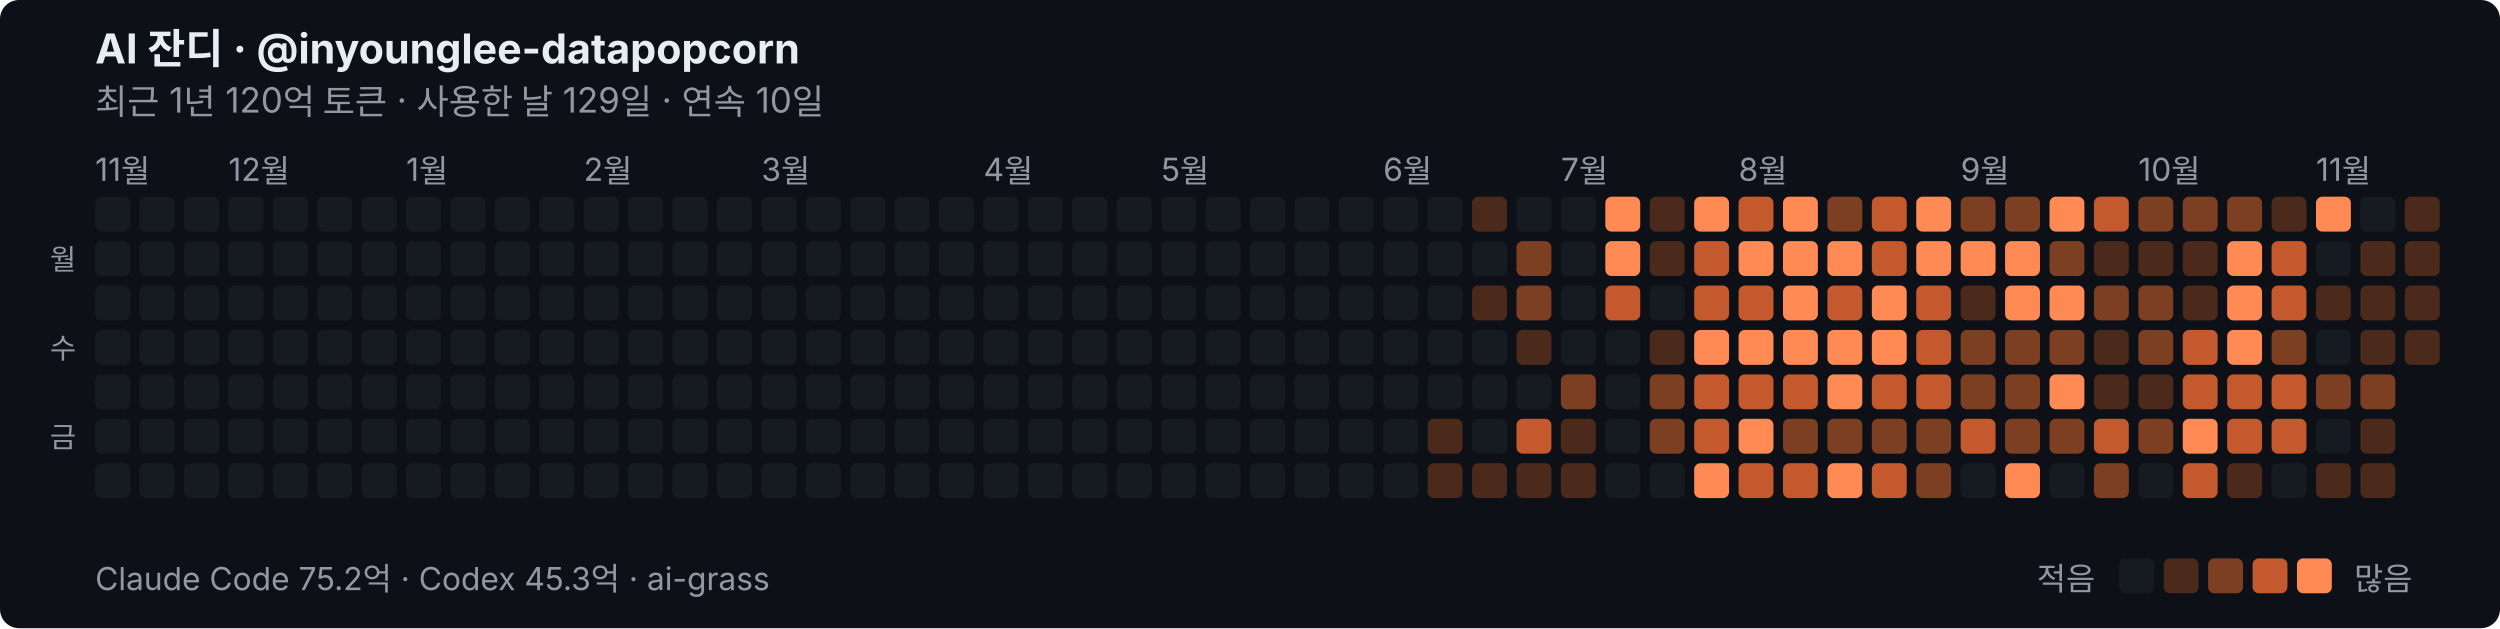
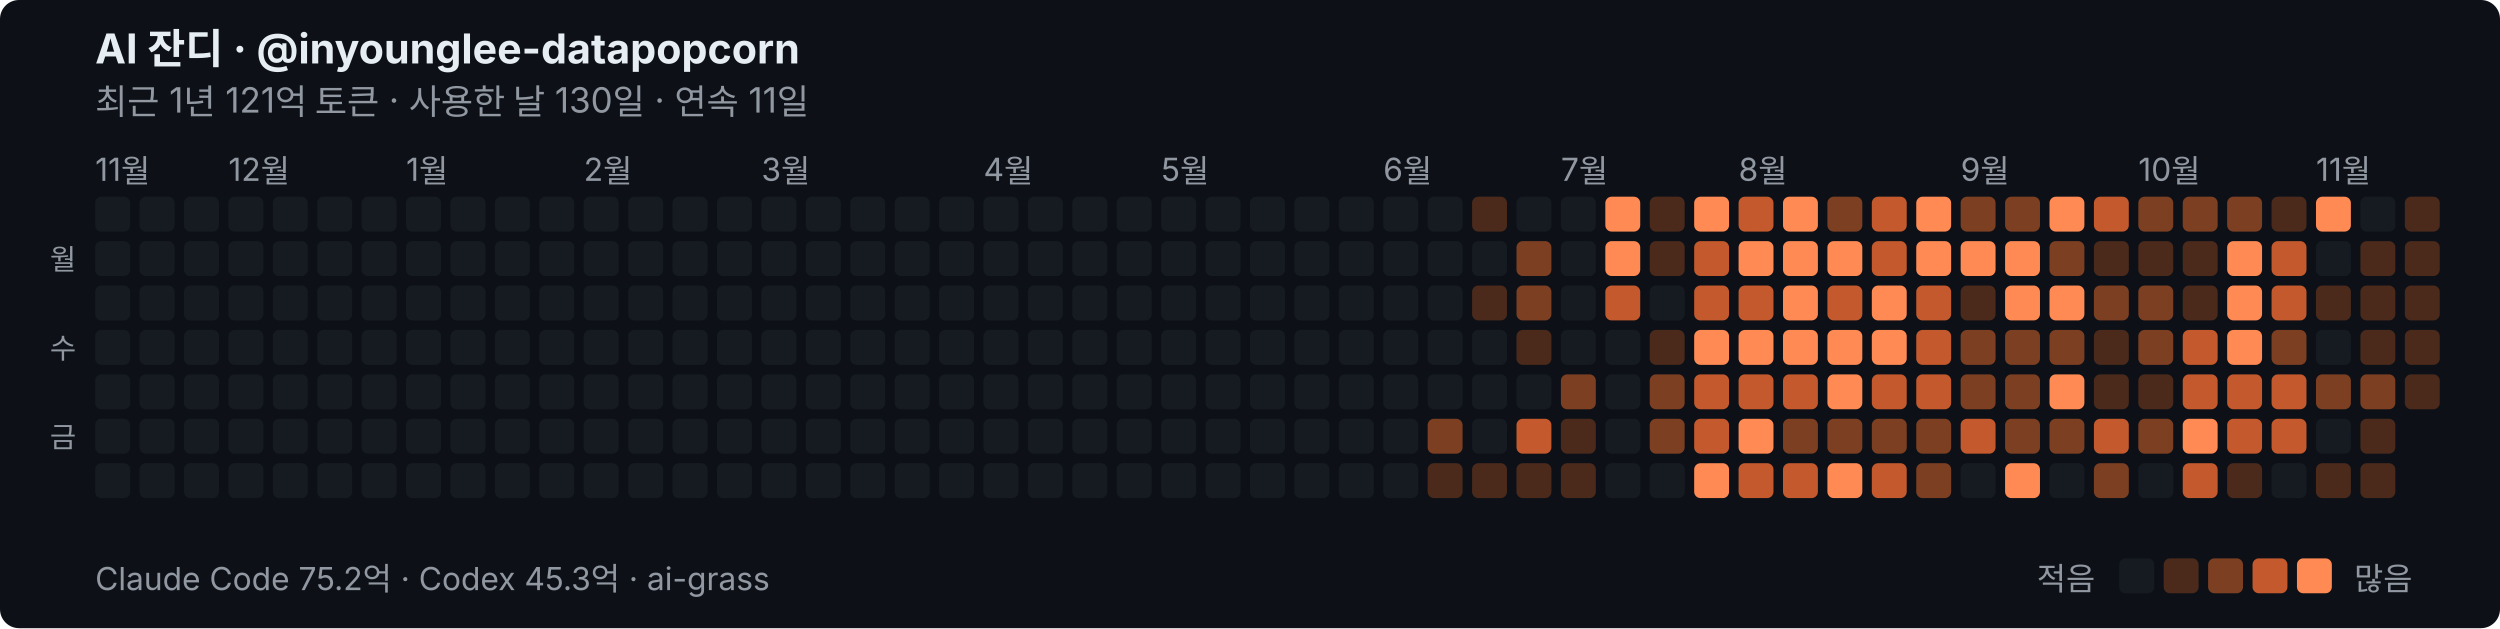
- <svg xmlns="http://www.w3.org/2000/svg" width="788" height="198" viewBox="0 0 788 198" role="img" aria-label="AI 잔디 · @inyounglee-datapopcorn 최근 1년 120억 토큰 · 사용한 날 129일 · 연속 10일">
+ <svg xmlns="http://www.w3.org/2000/svg" width="788" height="198" viewBox="0 0 788 198" role="img" aria-label="AI 잔디 · @inyounglee-datapopcorn 최근 1년 121억 토큰 · 사용한 날 130일 · 연속 11일">
  <rect width="788" height="198" rx="6" fill="#0d1117" />
  <g font-family="-apple-system,BlinkMacSystemFont,'Segoe UI','Apple SD Gothic Neo','Malgun Gothic',sans-serif">
    <text x="30" y="20" font-size="13" font-weight="700" fill="#e6edf3">AI 잔디 · @inyounglee-datapopcorn</text>
-     <text x="30" y="36" font-size="11" fill="#9198a1">최근 1년 120억 토큰 · 사용한 날 129일 · 연속 10일</text>
+     <text x="30" y="36" font-size="11" fill="#9198a1">최근 1년 121억 토큰 · 사용한 날 130일 · 연속 11일</text>
    <text x="30" y="57" font-size="10" fill="#9198a1">11월</text>
    <text x="72" y="57" font-size="10" fill="#9198a1">12월</text>
    <text x="128" y="57" font-size="10" fill="#9198a1">1월</text>
    <text x="184" y="57" font-size="10" fill="#9198a1">2월</text>
    <text x="240" y="57" font-size="10" fill="#9198a1">3월</text>
    <text x="310" y="57" font-size="10" fill="#9198a1">4월</text>
    <text x="366" y="57" font-size="10" fill="#9198a1">5월</text>
    <text x="436" y="57" font-size="10" fill="#9198a1">6월</text>
    <text x="492" y="57" font-size="10" fill="#9198a1">7월</text>
    <text x="548" y="57" font-size="10" fill="#9198a1">8월</text>
    <text x="618" y="57" font-size="10" fill="#9198a1">9월</text>
    <text x="674" y="57" font-size="10" fill="#9198a1">10월</text>
    <text x="730" y="57" font-size="10" fill="#9198a1">11월</text>
    <text x="24" y="85" font-size="9" text-anchor="end" fill="#9198a1">월</text>
    <text x="24" y="113" font-size="9" text-anchor="end" fill="#9198a1">수</text>
    <text x="24" y="141" font-size="9" text-anchor="end" fill="#9198a1">금</text>
    <rect x="30" y="62" width="11" height="11" rx="2" fill="#161b22" />
    <rect x="30" y="76" width="11" height="11" rx="2" fill="#161b22" />
    <rect x="30" y="90" width="11" height="11" rx="2" fill="#161b22" />
    <rect x="30" y="104" width="11" height="11" rx="2" fill="#161b22" />
    <rect x="30" y="118" width="11" height="11" rx="2" fill="#161b22" />
    <rect x="30" y="132" width="11" height="11" rx="2" fill="#161b22" />
    <rect x="30" y="146" width="11" height="11" rx="2" fill="#161b22" />
    <rect x="44" y="62" width="11" height="11" rx="2" fill="#161b22" />
    <rect x="44" y="76" width="11" height="11" rx="2" fill="#161b22" />
    <rect x="44" y="90" width="11" height="11" rx="2" fill="#161b22" />
    <rect x="44" y="104" width="11" height="11" rx="2" fill="#161b22" />
    <rect x="44" y="118" width="11" height="11" rx="2" fill="#161b22" />
    <rect x="44" y="132" width="11" height="11" rx="2" fill="#161b22" />
    <rect x="44" y="146" width="11" height="11" rx="2" fill="#161b22" />
    <rect x="58" y="62" width="11" height="11" rx="2" fill="#161b22" />
    <rect x="58" y="76" width="11" height="11" rx="2" fill="#161b22" />
    <rect x="58" y="90" width="11" height="11" rx="2" fill="#161b22" />
    <rect x="58" y="104" width="11" height="11" rx="2" fill="#161b22" />
    <rect x="58" y="118" width="11" height="11" rx="2" fill="#161b22" />
    <rect x="58" y="132" width="11" height="11" rx="2" fill="#161b22" />
    <rect x="58" y="146" width="11" height="11" rx="2" fill="#161b22" />
    <rect x="72" y="62" width="11" height="11" rx="2" fill="#161b22" />
    <rect x="72" y="76" width="11" height="11" rx="2" fill="#161b22" />
    <rect x="72" y="90" width="11" height="11" rx="2" fill="#161b22" />
    <rect x="72" y="104" width="11" height="11" rx="2" fill="#161b22" />
    <rect x="72" y="118" width="11" height="11" rx="2" fill="#161b22" />
    <rect x="72" y="132" width="11" height="11" rx="2" fill="#161b22" />
    <rect x="72" y="146" width="11" height="11" rx="2" fill="#161b22" />
    <rect x="86" y="62" width="11" height="11" rx="2" fill="#161b22" />
    <rect x="86" y="76" width="11" height="11" rx="2" fill="#161b22" />
    <rect x="86" y="90" width="11" height="11" rx="2" fill="#161b22" />
    <rect x="86" y="104" width="11" height="11" rx="2" fill="#161b22" />
    <rect x="86" y="118" width="11" height="11" rx="2" fill="#161b22" />
    <rect x="86" y="132" width="11" height="11" rx="2" fill="#161b22" />
    <rect x="86" y="146" width="11" height="11" rx="2" fill="#161b22" />
    <rect x="100" y="62" width="11" height="11" rx="2" fill="#161b22" />
    <rect x="100" y="76" width="11" height="11" rx="2" fill="#161b22" />
    <rect x="100" y="90" width="11" height="11" rx="2" fill="#161b22" />
    <rect x="100" y="104" width="11" height="11" rx="2" fill="#161b22" />
    <rect x="100" y="118" width="11" height="11" rx="2" fill="#161b22" />
    <rect x="100" y="132" width="11" height="11" rx="2" fill="#161b22" />
    <rect x="100" y="146" width="11" height="11" rx="2" fill="#161b22" />
    <rect x="114" y="62" width="11" height="11" rx="2" fill="#161b22" />
    <rect x="114" y="76" width="11" height="11" rx="2" fill="#161b22" />
    <rect x="114" y="90" width="11" height="11" rx="2" fill="#161b22" />
    <rect x="114" y="104" width="11" height="11" rx="2" fill="#161b22" />
    <rect x="114" y="118" width="11" height="11" rx="2" fill="#161b22" />
    <rect x="114" y="132" width="11" height="11" rx="2" fill="#161b22" />
    <rect x="114" y="146" width="11" height="11" rx="2" fill="#161b22" />
    <rect x="128" y="62" width="11" height="11" rx="2" fill="#161b22" />
    <rect x="128" y="76" width="11" height="11" rx="2" fill="#161b22" />
    <rect x="128" y="90" width="11" height="11" rx="2" fill="#161b22" />
    <rect x="128" y="104" width="11" height="11" rx="2" fill="#161b22" />
    <rect x="128" y="118" width="11" height="11" rx="2" fill="#161b22" />
    <rect x="128" y="132" width="11" height="11" rx="2" fill="#161b22" />
    <rect x="128" y="146" width="11" height="11" rx="2" fill="#161b22" />
    <rect x="142" y="62" width="11" height="11" rx="2" fill="#161b22" />
    <rect x="142" y="76" width="11" height="11" rx="2" fill="#161b22" />
    <rect x="142" y="90" width="11" height="11" rx="2" fill="#161b22" />
    <rect x="142" y="104" width="11" height="11" rx="2" fill="#161b22" />
    <rect x="142" y="118" width="11" height="11" rx="2" fill="#161b22" />
    <rect x="142" y="132" width="11" height="11" rx="2" fill="#161b22" />
    <rect x="142" y="146" width="11" height="11" rx="2" fill="#161b22" />
    <rect x="156" y="62" width="11" height="11" rx="2" fill="#161b22" />
    <rect x="156" y="76" width="11" height="11" rx="2" fill="#161b22" />
    <rect x="156" y="90" width="11" height="11" rx="2" fill="#161b22" />
    <rect x="156" y="104" width="11" height="11" rx="2" fill="#161b22" />
    <rect x="156" y="118" width="11" height="11" rx="2" fill="#161b22" />
    <rect x="156" y="132" width="11" height="11" rx="2" fill="#161b22" />
    <rect x="156" y="146" width="11" height="11" rx="2" fill="#161b22" />
    <rect x="170" y="62" width="11" height="11" rx="2" fill="#161b22" />
    <rect x="170" y="76" width="11" height="11" rx="2" fill="#161b22" />
    <rect x="170" y="90" width="11" height="11" rx="2" fill="#161b22" />
    <rect x="170" y="104" width="11" height="11" rx="2" fill="#161b22" />
    <rect x="170" y="118" width="11" height="11" rx="2" fill="#161b22" />
    <rect x="170" y="132" width="11" height="11" rx="2" fill="#161b22" />
    <rect x="170" y="146" width="11" height="11" rx="2" fill="#161b22" />
    <rect x="184" y="62" width="11" height="11" rx="2" fill="#161b22" />
    <rect x="184" y="76" width="11" height="11" rx="2" fill="#161b22" />
    <rect x="184" y="90" width="11" height="11" rx="2" fill="#161b22" />
    <rect x="184" y="104" width="11" height="11" rx="2" fill="#161b22" />
    <rect x="184" y="118" width="11" height="11" rx="2" fill="#161b22" />
    <rect x="184" y="132" width="11" height="11" rx="2" fill="#161b22" />
    <rect x="184" y="146" width="11" height="11" rx="2" fill="#161b22" />
    <rect x="198" y="62" width="11" height="11" rx="2" fill="#161b22" />
    <rect x="198" y="76" width="11" height="11" rx="2" fill="#161b22" />
    <rect x="198" y="90" width="11" height="11" rx="2" fill="#161b22" />
    <rect x="198" y="104" width="11" height="11" rx="2" fill="#161b22" />
    <rect x="198" y="118" width="11" height="11" rx="2" fill="#161b22" />
    <rect x="198" y="132" width="11" height="11" rx="2" fill="#161b22" />
    <rect x="198" y="146" width="11" height="11" rx="2" fill="#161b22" />
    <rect x="212" y="62" width="11" height="11" rx="2" fill="#161b22" />
    <rect x="212" y="76" width="11" height="11" rx="2" fill="#161b22" />
    <rect x="212" y="90" width="11" height="11" rx="2" fill="#161b22" />
    <rect x="212" y="104" width="11" height="11" rx="2" fill="#161b22" />
    <rect x="212" y="118" width="11" height="11" rx="2" fill="#161b22" />
    <rect x="212" y="132" width="11" height="11" rx="2" fill="#161b22" />
    <rect x="212" y="146" width="11" height="11" rx="2" fill="#161b22" />
    <rect x="226" y="62" width="11" height="11" rx="2" fill="#161b22" />
    <rect x="226" y="76" width="11" height="11" rx="2" fill="#161b22" />
    <rect x="226" y="90" width="11" height="11" rx="2" fill="#161b22" />
    <rect x="226" y="104" width="11" height="11" rx="2" fill="#161b22" />
    <rect x="226" y="118" width="11" height="11" rx="2" fill="#161b22" />
    <rect x="226" y="132" width="11" height="11" rx="2" fill="#161b22" />
    <rect x="226" y="146" width="11" height="11" rx="2" fill="#161b22" />
    <rect x="240" y="62" width="11" height="11" rx="2" fill="#161b22" />
    <rect x="240" y="76" width="11" height="11" rx="2" fill="#161b22" />
    <rect x="240" y="90" width="11" height="11" rx="2" fill="#161b22" />
    <rect x="240" y="104" width="11" height="11" rx="2" fill="#161b22" />
    <rect x="240" y="118" width="11" height="11" rx="2" fill="#161b22" />
    <rect x="240" y="132" width="11" height="11" rx="2" fill="#161b22" />
    <rect x="240" y="146" width="11" height="11" rx="2" fill="#161b22" />
    <rect x="254" y="62" width="11" height="11" rx="2" fill="#161b22" />
    <rect x="254" y="76" width="11" height="11" rx="2" fill="#161b22" />
    <rect x="254" y="90" width="11" height="11" rx="2" fill="#161b22" />
    <rect x="254" y="104" width="11" height="11" rx="2" fill="#161b22" />
    <rect x="254" y="118" width="11" height="11" rx="2" fill="#161b22" />
    <rect x="254" y="132" width="11" height="11" rx="2" fill="#161b22" />
    <rect x="254" y="146" width="11" height="11" rx="2" fill="#161b22" />
    <rect x="268" y="62" width="11" height="11" rx="2" fill="#161b22" />
    <rect x="268" y="76" width="11" height="11" rx="2" fill="#161b22" />
    <rect x="268" y="90" width="11" height="11" rx="2" fill="#161b22" />
    <rect x="268" y="104" width="11" height="11" rx="2" fill="#161b22" />
    <rect x="268" y="118" width="11" height="11" rx="2" fill="#161b22" />
    <rect x="268" y="132" width="11" height="11" rx="2" fill="#161b22" />
    <rect x="268" y="146" width="11" height="11" rx="2" fill="#161b22" />
    <rect x="282" y="62" width="11" height="11" rx="2" fill="#161b22" />
    <rect x="282" y="76" width="11" height="11" rx="2" fill="#161b22" />
    <rect x="282" y="90" width="11" height="11" rx="2" fill="#161b22" />
    <rect x="282" y="104" width="11" height="11" rx="2" fill="#161b22" />
    <rect x="282" y="118" width="11" height="11" rx="2" fill="#161b22" />
    <rect x="282" y="132" width="11" height="11" rx="2" fill="#161b22" />
    <rect x="282" y="146" width="11" height="11" rx="2" fill="#161b22" />
    <rect x="296" y="62" width="11" height="11" rx="2" fill="#161b22" />
    <rect x="296" y="76" width="11" height="11" rx="2" fill="#161b22" />
    <rect x="296" y="90" width="11" height="11" rx="2" fill="#161b22" />
    <rect x="296" y="104" width="11" height="11" rx="2" fill="#161b22" />
    <rect x="296" y="118" width="11" height="11" rx="2" fill="#161b22" />
    <rect x="296" y="132" width="11" height="11" rx="2" fill="#161b22" />
    <rect x="296" y="146" width="11" height="11" rx="2" fill="#161b22" />
    <rect x="310" y="62" width="11" height="11" rx="2" fill="#161b22" />
    <rect x="310" y="76" width="11" height="11" rx="2" fill="#161b22" />
    <rect x="310" y="90" width="11" height="11" rx="2" fill="#161b22" />
    <rect x="310" y="104" width="11" height="11" rx="2" fill="#161b22" />
    <rect x="310" y="118" width="11" height="11" rx="2" fill="#161b22" />
    <rect x="310" y="132" width="11" height="11" rx="2" fill="#161b22" />
    <rect x="310" y="146" width="11" height="11" rx="2" fill="#161b22" />
    <rect x="324" y="62" width="11" height="11" rx="2" fill="#161b22" />
    <rect x="324" y="76" width="11" height="11" rx="2" fill="#161b22" />
    <rect x="324" y="90" width="11" height="11" rx="2" fill="#161b22" />
    <rect x="324" y="104" width="11" height="11" rx="2" fill="#161b22" />
    <rect x="324" y="118" width="11" height="11" rx="2" fill="#161b22" />
    <rect x="324" y="132" width="11" height="11" rx="2" fill="#161b22" />
    <rect x="324" y="146" width="11" height="11" rx="2" fill="#161b22" />
    <rect x="338" y="62" width="11" height="11" rx="2" fill="#161b22" />
    <rect x="338" y="76" width="11" height="11" rx="2" fill="#161b22" />
    <rect x="338" y="90" width="11" height="11" rx="2" fill="#161b22" />
    <rect x="338" y="104" width="11" height="11" rx="2" fill="#161b22" />
    <rect x="338" y="118" width="11" height="11" rx="2" fill="#161b22" />
    <rect x="338" y="132" width="11" height="11" rx="2" fill="#161b22" />
    <rect x="338" y="146" width="11" height="11" rx="2" fill="#161b22" />
    <rect x="352" y="62" width="11" height="11" rx="2" fill="#161b22" />
    <rect x="352" y="76" width="11" height="11" rx="2" fill="#161b22" />
    <rect x="352" y="90" width="11" height="11" rx="2" fill="#161b22" />
    <rect x="352" y="104" width="11" height="11" rx="2" fill="#161b22" />
    <rect x="352" y="118" width="11" height="11" rx="2" fill="#161b22" />
    <rect x="352" y="132" width="11" height="11" rx="2" fill="#161b22" />
    <rect x="352" y="146" width="11" height="11" rx="2" fill="#161b22" />
    <rect x="366" y="62" width="11" height="11" rx="2" fill="#161b22" />
    <rect x="366" y="76" width="11" height="11" rx="2" fill="#161b22" />
    <rect x="366" y="90" width="11" height="11" rx="2" fill="#161b22" />
    <rect x="366" y="104" width="11" height="11" rx="2" fill="#161b22" />
    <rect x="366" y="118" width="11" height="11" rx="2" fill="#161b22" />
    <rect x="366" y="132" width="11" height="11" rx="2" fill="#161b22" />
    <rect x="366" y="146" width="11" height="11" rx="2" fill="#161b22" />
    <rect x="380" y="62" width="11" height="11" rx="2" fill="#161b22" />
    <rect x="380" y="76" width="11" height="11" rx="2" fill="#161b22" />
    <rect x="380" y="90" width="11" height="11" rx="2" fill="#161b22" />
    <rect x="380" y="104" width="11" height="11" rx="2" fill="#161b22" />
    <rect x="380" y="118" width="11" height="11" rx="2" fill="#161b22" />
    <rect x="380" y="132" width="11" height="11" rx="2" fill="#161b22" />
    <rect x="380" y="146" width="11" height="11" rx="2" fill="#161b22" />
    <rect x="394" y="62" width="11" height="11" rx="2" fill="#161b22" />
    <rect x="394" y="76" width="11" height="11" rx="2" fill="#161b22" />
    <rect x="394" y="90" width="11" height="11" rx="2" fill="#161b22" />
    <rect x="394" y="104" width="11" height="11" rx="2" fill="#161b22" />
    <rect x="394" y="118" width="11" height="11" rx="2" fill="#161b22" />
    <rect x="394" y="132" width="11" height="11" rx="2" fill="#161b22" />
    <rect x="394" y="146" width="11" height="11" rx="2" fill="#161b22" />
    <rect x="408" y="62" width="11" height="11" rx="2" fill="#161b22" />
    <rect x="408" y="76" width="11" height="11" rx="2" fill="#161b22" />
    <rect x="408" y="90" width="11" height="11" rx="2" fill="#161b22" />
    <rect x="408" y="104" width="11" height="11" rx="2" fill="#161b22" />
    <rect x="408" y="118" width="11" height="11" rx="2" fill="#161b22" />
    <rect x="408" y="132" width="11" height="11" rx="2" fill="#161b22" />
    <rect x="408" y="146" width="11" height="11" rx="2" fill="#161b22" />
    <rect x="422" y="62" width="11" height="11" rx="2" fill="#161b22" />
    <rect x="422" y="76" width="11" height="11" rx="2" fill="#161b22" />
    <rect x="422" y="90" width="11" height="11" rx="2" fill="#161b22" />
    <rect x="422" y="104" width="11" height="11" rx="2" fill="#161b22" />
    <rect x="422" y="118" width="11" height="11" rx="2" fill="#161b22" />
    <rect x="422" y="132" width="11" height="11" rx="2" fill="#161b22" />
    <rect x="422" y="146" width="11" height="11" rx="2" fill="#161b22" />
    <rect x="436" y="62" width="11" height="11" rx="2" fill="#161b22" />
    <rect x="436" y="76" width="11" height="11" rx="2" fill="#161b22" />
    <rect x="436" y="90" width="11" height="11" rx="2" fill="#161b22" />
    <rect x="436" y="104" width="11" height="11" rx="2" fill="#161b22" />
    <rect x="436" y="118" width="11" height="11" rx="2" fill="#161b22" />
    <rect x="436" y="132" width="11" height="11" rx="2" fill="#161b22" />
    <rect x="436" y="146" width="11" height="11" rx="2" fill="#161b22" />
    <rect x="450" y="62" width="11" height="11" rx="2" fill="#161b22" />
    <rect x="450" y="76" width="11" height="11" rx="2" fill="#161b22" />
    <rect x="450" y="90" width="11" height="11" rx="2" fill="#161b22" />
    <rect x="450" y="104" width="11" height="11" rx="2" fill="#161b22" />
    <rect x="450" y="118" width="11" height="11" rx="2" fill="#161b22" />
-     <rect x="450" y="132" width="11" height="11" rx="2" fill="#4b2a1b" />
+     <rect x="450" y="132" width="11" height="11" rx="2" fill="#7d3f22" />
    <rect x="450" y="146" width="11" height="11" rx="2" fill="#4b2a1b" />
    <rect x="464" y="62" width="11" height="11" rx="2" fill="#4b2a1b" />
    <rect x="464" y="76" width="11" height="11" rx="2" fill="#161b22" />
    <rect x="464" y="90" width="11" height="11" rx="2" fill="#4b2a1b" />
    <rect x="464" y="104" width="11" height="11" rx="2" fill="#161b22" />
    <rect x="464" y="118" width="11" height="11" rx="2" fill="#161b22" />
    <rect x="464" y="132" width="11" height="11" rx="2" fill="#161b22" />
    <rect x="464" y="146" width="11" height="11" rx="2" fill="#4b2a1b" />
    <rect x="478" y="62" width="11" height="11" rx="2" fill="#161b22" />
    <rect x="478" y="76" width="11" height="11" rx="2" fill="#7d3f22" />
    <rect x="478" y="90" width="11" height="11" rx="2" fill="#7d3f22" />
    <rect x="478" y="104" width="11" height="11" rx="2" fill="#4b2a1b" />
    <rect x="478" y="118" width="11" height="11" rx="2" fill="#161b22" />
    <rect x="478" y="132" width="11" height="11" rx="2" fill="#c3592c" />
    <rect x="478" y="146" width="11" height="11" rx="2" fill="#4b2a1b" />
    <rect x="492" y="62" width="11" height="11" rx="2" fill="#161b22" />
    <rect x="492" y="76" width="11" height="11" rx="2" fill="#161b22" />
    <rect x="492" y="90" width="11" height="11" rx="2" fill="#161b22" />
    <rect x="492" y="104" width="11" height="11" rx="2" fill="#161b22" />
    <rect x="492" y="118" width="11" height="11" rx="2" fill="#7d3f22" />
    <rect x="492" y="132" width="11" height="11" rx="2" fill="#4b2a1b" />
    <rect x="492" y="146" width="11" height="11" rx="2" fill="#4b2a1b" />
    <rect x="506" y="62" width="11" height="11" rx="2" fill="#ff8a54" />
    <rect x="506" y="76" width="11" height="11" rx="2" fill="#ff8a54" />
    <rect x="506" y="90" width="11" height="11" rx="2" fill="#c3592c" />
    <rect x="506" y="104" width="11" height="11" rx="2" fill="#161b22" />
    <rect x="506" y="118" width="11" height="11" rx="2" fill="#161b22" />
    <rect x="506" y="132" width="11" height="11" rx="2" fill="#161b22" />
    <rect x="506" y="146" width="11" height="11" rx="2" fill="#161b22" />
    <rect x="520" y="62" width="11" height="11" rx="2" fill="#4b2a1b" />
    <rect x="520" y="76" width="11" height="11" rx="2" fill="#4b2a1b" />
    <rect x="520" y="90" width="11" height="11" rx="2" fill="#161b22" />
    <rect x="520" y="104" width="11" height="11" rx="2" fill="#4b2a1b" />
    <rect x="520" y="118" width="11" height="11" rx="2" fill="#7d3f22" />
    <rect x="520" y="132" width="11" height="11" rx="2" fill="#7d3f22" />
    <rect x="520" y="146" width="11" height="11" rx="2" fill="#161b22" />
    <rect x="534" y="62" width="11" height="11" rx="2" fill="#ff8a54" />
    <rect x="534" y="76" width="11" height="11" rx="2" fill="#c3592c" />
    <rect x="534" y="90" width="11" height="11" rx="2" fill="#c3592c" />
    <rect x="534" y="104" width="11" height="11" rx="2" fill="#ff8a54" />
    <rect x="534" y="118" width="11" height="11" rx="2" fill="#c3592c" />
    <rect x="534" y="132" width="11" height="11" rx="2" fill="#c3592c" />
    <rect x="534" y="146" width="11" height="11" rx="2" fill="#ff8a54" />
    <rect x="548" y="62" width="11" height="11" rx="2" fill="#c3592c" />
    <rect x="548" y="76" width="11" height="11" rx="2" fill="#ff8a54" />
    <rect x="548" y="90" width="11" height="11" rx="2" fill="#c3592c" />
    <rect x="548" y="104" width="11" height="11" rx="2" fill="#ff8a54" />
    <rect x="548" y="118" width="11" height="11" rx="2" fill="#c3592c" />
    <rect x="548" y="132" width="11" height="11" rx="2" fill="#ff8a54" />
    <rect x="548" y="146" width="11" height="11" rx="2" fill="#c3592c" />
    <rect x="562" y="62" width="11" height="11" rx="2" fill="#ff8a54" />
    <rect x="562" y="76" width="11" height="11" rx="2" fill="#ff8a54" />
    <rect x="562" y="90" width="11" height="11" rx="2" fill="#ff8a54" />
    <rect x="562" y="104" width="11" height="11" rx="2" fill="#ff8a54" />
    <rect x="562" y="118" width="11" height="11" rx="2" fill="#c3592c" />
    <rect x="562" y="132" width="11" height="11" rx="2" fill="#7d3f22" />
    <rect x="562" y="146" width="11" height="11" rx="2" fill="#c3592c" />
    <rect x="576" y="62" width="11" height="11" rx="2" fill="#7d3f22" />
    <rect x="576" y="76" width="11" height="11" rx="2" fill="#ff8a54" />
    <rect x="576" y="90" width="11" height="11" rx="2" fill="#c3592c" />
    <rect x="576" y="104" width="11" height="11" rx="2" fill="#ff8a54" />
    <rect x="576" y="118" width="11" height="11" rx="2" fill="#ff8a54" />
    <rect x="576" y="132" width="11" height="11" rx="2" fill="#7d3f22" />
    <rect x="576" y="146" width="11" height="11" rx="2" fill="#ff8a54" />
    <rect x="590" y="62" width="11" height="11" rx="2" fill="#c3592c" />
    <rect x="590" y="76" width="11" height="11" rx="2" fill="#c3592c" />
    <rect x="590" y="90" width="11" height="11" rx="2" fill="#ff8a54" />
    <rect x="590" y="104" width="11" height="11" rx="2" fill="#ff8a54" />
    <rect x="590" y="118" width="11" height="11" rx="2" fill="#c3592c" />
    <rect x="590" y="132" width="11" height="11" rx="2" fill="#7d3f22" />
    <rect x="590" y="146" width="11" height="11" rx="2" fill="#c3592c" />
    <rect x="604" y="62" width="11" height="11" rx="2" fill="#ff8a54" />
    <rect x="604" y="76" width="11" height="11" rx="2" fill="#ff8a54" />
    <rect x="604" y="90" width="11" height="11" rx="2" fill="#c3592c" />
    <rect x="604" y="104" width="11" height="11" rx="2" fill="#c3592c" />
    <rect x="604" y="118" width="11" height="11" rx="2" fill="#c3592c" />
    <rect x="604" y="132" width="11" height="11" rx="2" fill="#7d3f22" />
    <rect x="604" y="146" width="11" height="11" rx="2" fill="#7d3f22" />
    <rect x="618" y="62" width="11" height="11" rx="2" fill="#7d3f22" />
    <rect x="618" y="76" width="11" height="11" rx="2" fill="#ff8a54" />
    <rect x="618" y="90" width="11" height="11" rx="2" fill="#4b2a1b" />
    <rect x="618" y="104" width="11" height="11" rx="2" fill="#7d3f22" />
    <rect x="618" y="118" width="11" height="11" rx="2" fill="#7d3f22" />
    <rect x="618" y="132" width="11" height="11" rx="2" fill="#c3592c" />
    <rect x="618" y="146" width="11" height="11" rx="2" fill="#161b22" />
    <rect x="632" y="62" width="11" height="11" rx="2" fill="#7d3f22" />
    <rect x="632" y="76" width="11" height="11" rx="2" fill="#ff8a54" />
    <rect x="632" y="90" width="11" height="11" rx="2" fill="#ff8a54" />
    <rect x="632" y="104" width="11" height="11" rx="2" fill="#7d3f22" />
    <rect x="632" y="118" width="11" height="11" rx="2" fill="#7d3f22" />
    <rect x="632" y="132" width="11" height="11" rx="2" fill="#7d3f22" />
    <rect x="632" y="146" width="11" height="11" rx="2" fill="#ff8a54" />
    <rect x="646" y="62" width="11" height="11" rx="2" fill="#ff8a54" />
    <rect x="646" y="76" width="11" height="11" rx="2" fill="#7d3f22" />
    <rect x="646" y="90" width="11" height="11" rx="2" fill="#ff8a54" />
    <rect x="646" y="104" width="11" height="11" rx="2" fill="#7d3f22" />
    <rect x="646" y="118" width="11" height="11" rx="2" fill="#ff8a54" />
    <rect x="646" y="132" width="11" height="11" rx="2" fill="#7d3f22" />
    <rect x="646" y="146" width="11" height="11" rx="2" fill="#161b22" />
    <rect x="660" y="62" width="11" height="11" rx="2" fill="#c3592c" />
    <rect x="660" y="76" width="11" height="11" rx="2" fill="#4b2a1b" />
    <rect x="660" y="90" width="11" height="11" rx="2" fill="#7d3f22" />
    <rect x="660" y="104" width="11" height="11" rx="2" fill="#4b2a1b" />
    <rect x="660" y="118" width="11" height="11" rx="2" fill="#4b2a1b" />
    <rect x="660" y="132" width="11" height="11" rx="2" fill="#c3592c" />
    <rect x="660" y="146" width="11" height="11" rx="2" fill="#7d3f22" />
    <rect x="674" y="62" width="11" height="11" rx="2" fill="#7d3f22" />
    <rect x="674" y="76" width="11" height="11" rx="2" fill="#4b2a1b" />
    <rect x="674" y="90" width="11" height="11" rx="2" fill="#7d3f22" />
    <rect x="674" y="104" width="11" height="11" rx="2" fill="#7d3f22" />
    <rect x="674" y="118" width="11" height="11" rx="2" fill="#4b2a1b" />
    <rect x="674" y="132" width="11" height="11" rx="2" fill="#7d3f22" />
    <rect x="674" y="146" width="11" height="11" rx="2" fill="#161b22" />
    <rect x="688" y="62" width="11" height="11" rx="2" fill="#7d3f22" />
    <rect x="688" y="76" width="11" height="11" rx="2" fill="#4b2a1b" />
    <rect x="688" y="90" width="11" height="11" rx="2" fill="#4b2a1b" />
    <rect x="688" y="104" width="11" height="11" rx="2" fill="#c3592c" />
    <rect x="688" y="118" width="11" height="11" rx="2" fill="#c3592c" />
    <rect x="688" y="132" width="11" height="11" rx="2" fill="#ff8a54" />
    <rect x="688" y="146" width="11" height="11" rx="2" fill="#c3592c" />
    <rect x="702" y="62" width="11" height="11" rx="2" fill="#7d3f22" />
    <rect x="702" y="76" width="11" height="11" rx="2" fill="#ff8a54" />
    <rect x="702" y="90" width="11" height="11" rx="2" fill="#ff8a54" />
    <rect x="702" y="104" width="11" height="11" rx="2" fill="#ff8a54" />
    <rect x="702" y="118" width="11" height="11" rx="2" fill="#c3592c" />
    <rect x="702" y="132" width="11" height="11" rx="2" fill="#c3592c" />
    <rect x="702" y="146" width="11" height="11" rx="2" fill="#4b2a1b" />
    <rect x="716" y="62" width="11" height="11" rx="2" fill="#4b2a1b" />
    <rect x="716" y="76" width="11" height="11" rx="2" fill="#c3592c" />
    <rect x="716" y="90" width="11" height="11" rx="2" fill="#c3592c" />
    <rect x="716" y="104" width="11" height="11" rx="2" fill="#7d3f22" />
    <rect x="716" y="118" width="11" height="11" rx="2" fill="#c3592c" />
    <rect x="716" y="132" width="11" height="11" rx="2" fill="#c3592c" />
    <rect x="716" y="146" width="11" height="11" rx="2" fill="#161b22" />
    <rect x="730" y="62" width="11" height="11" rx="2" fill="#ff8a54" />
    <rect x="730" y="76" width="11" height="11" rx="2" fill="#161b22" />
    <rect x="730" y="90" width="11" height="11" rx="2" fill="#4b2a1b" />
    <rect x="730" y="104" width="11" height="11" rx="2" fill="#161b22" />
    <rect x="730" y="118" width="11" height="11" rx="2" fill="#7d3f22" />
    <rect x="730" y="132" width="11" height="11" rx="2" fill="#161b22" />
    <rect x="730" y="146" width="11" height="11" rx="2" fill="#4b2a1b" />
    <rect x="744" y="62" width="11" height="11" rx="2" fill="#161b22" />
    <rect x="744" y="76" width="11" height="11" rx="2" fill="#4b2a1b" />
    <rect x="744" y="90" width="11" height="11" rx="2" fill="#4b2a1b" />
    <rect x="744" y="104" width="11" height="11" rx="2" fill="#4b2a1b" />
    <rect x="744" y="118" width="11" height="11" rx="2" fill="#7d3f22" />
    <rect x="744" y="132" width="11" height="11" rx="2" fill="#4b2a1b" />
    <rect x="744" y="146" width="11" height="11" rx="2" fill="#4b2a1b" />
    <rect x="758" y="62" width="11" height="11" rx="2" fill="#4b2a1b" />
    <rect x="758" y="76" width="11" height="11" rx="2" fill="#4b2a1b" />
    <rect x="758" y="90" width="11" height="11" rx="2" fill="#4b2a1b" />
    <rect x="758" y="104" width="11" height="11" rx="2" fill="#4b2a1b" />
+     <rect x="758" y="118" width="11" height="11" rx="2" fill="#4b2a1b" />
    <text x="30" y="186" font-size="10" fill="#9198a1">Claude Code 75.2억 · Codex 45.3억 · ai-grass</text>
    <text x="642" y="186" font-size="10" fill="#9198a1">적음</text>
    <rect x="668" y="176" width="11" height="11" rx="2" fill="#161b22" />
    <rect x="682" y="176" width="11" height="11" rx="2" fill="#4b2a1b" />
    <rect x="696" y="176" width="11" height="11" rx="2" fill="#7d3f22" />
    <rect x="710" y="176" width="11" height="11" rx="2" fill="#c3592c" />
    <rect x="724" y="176" width="11" height="11" rx="2" fill="#ff8a54" />
    <text x="742" y="186" font-size="10" fill="#9198a1">많음</text>
  </g>
</svg>
